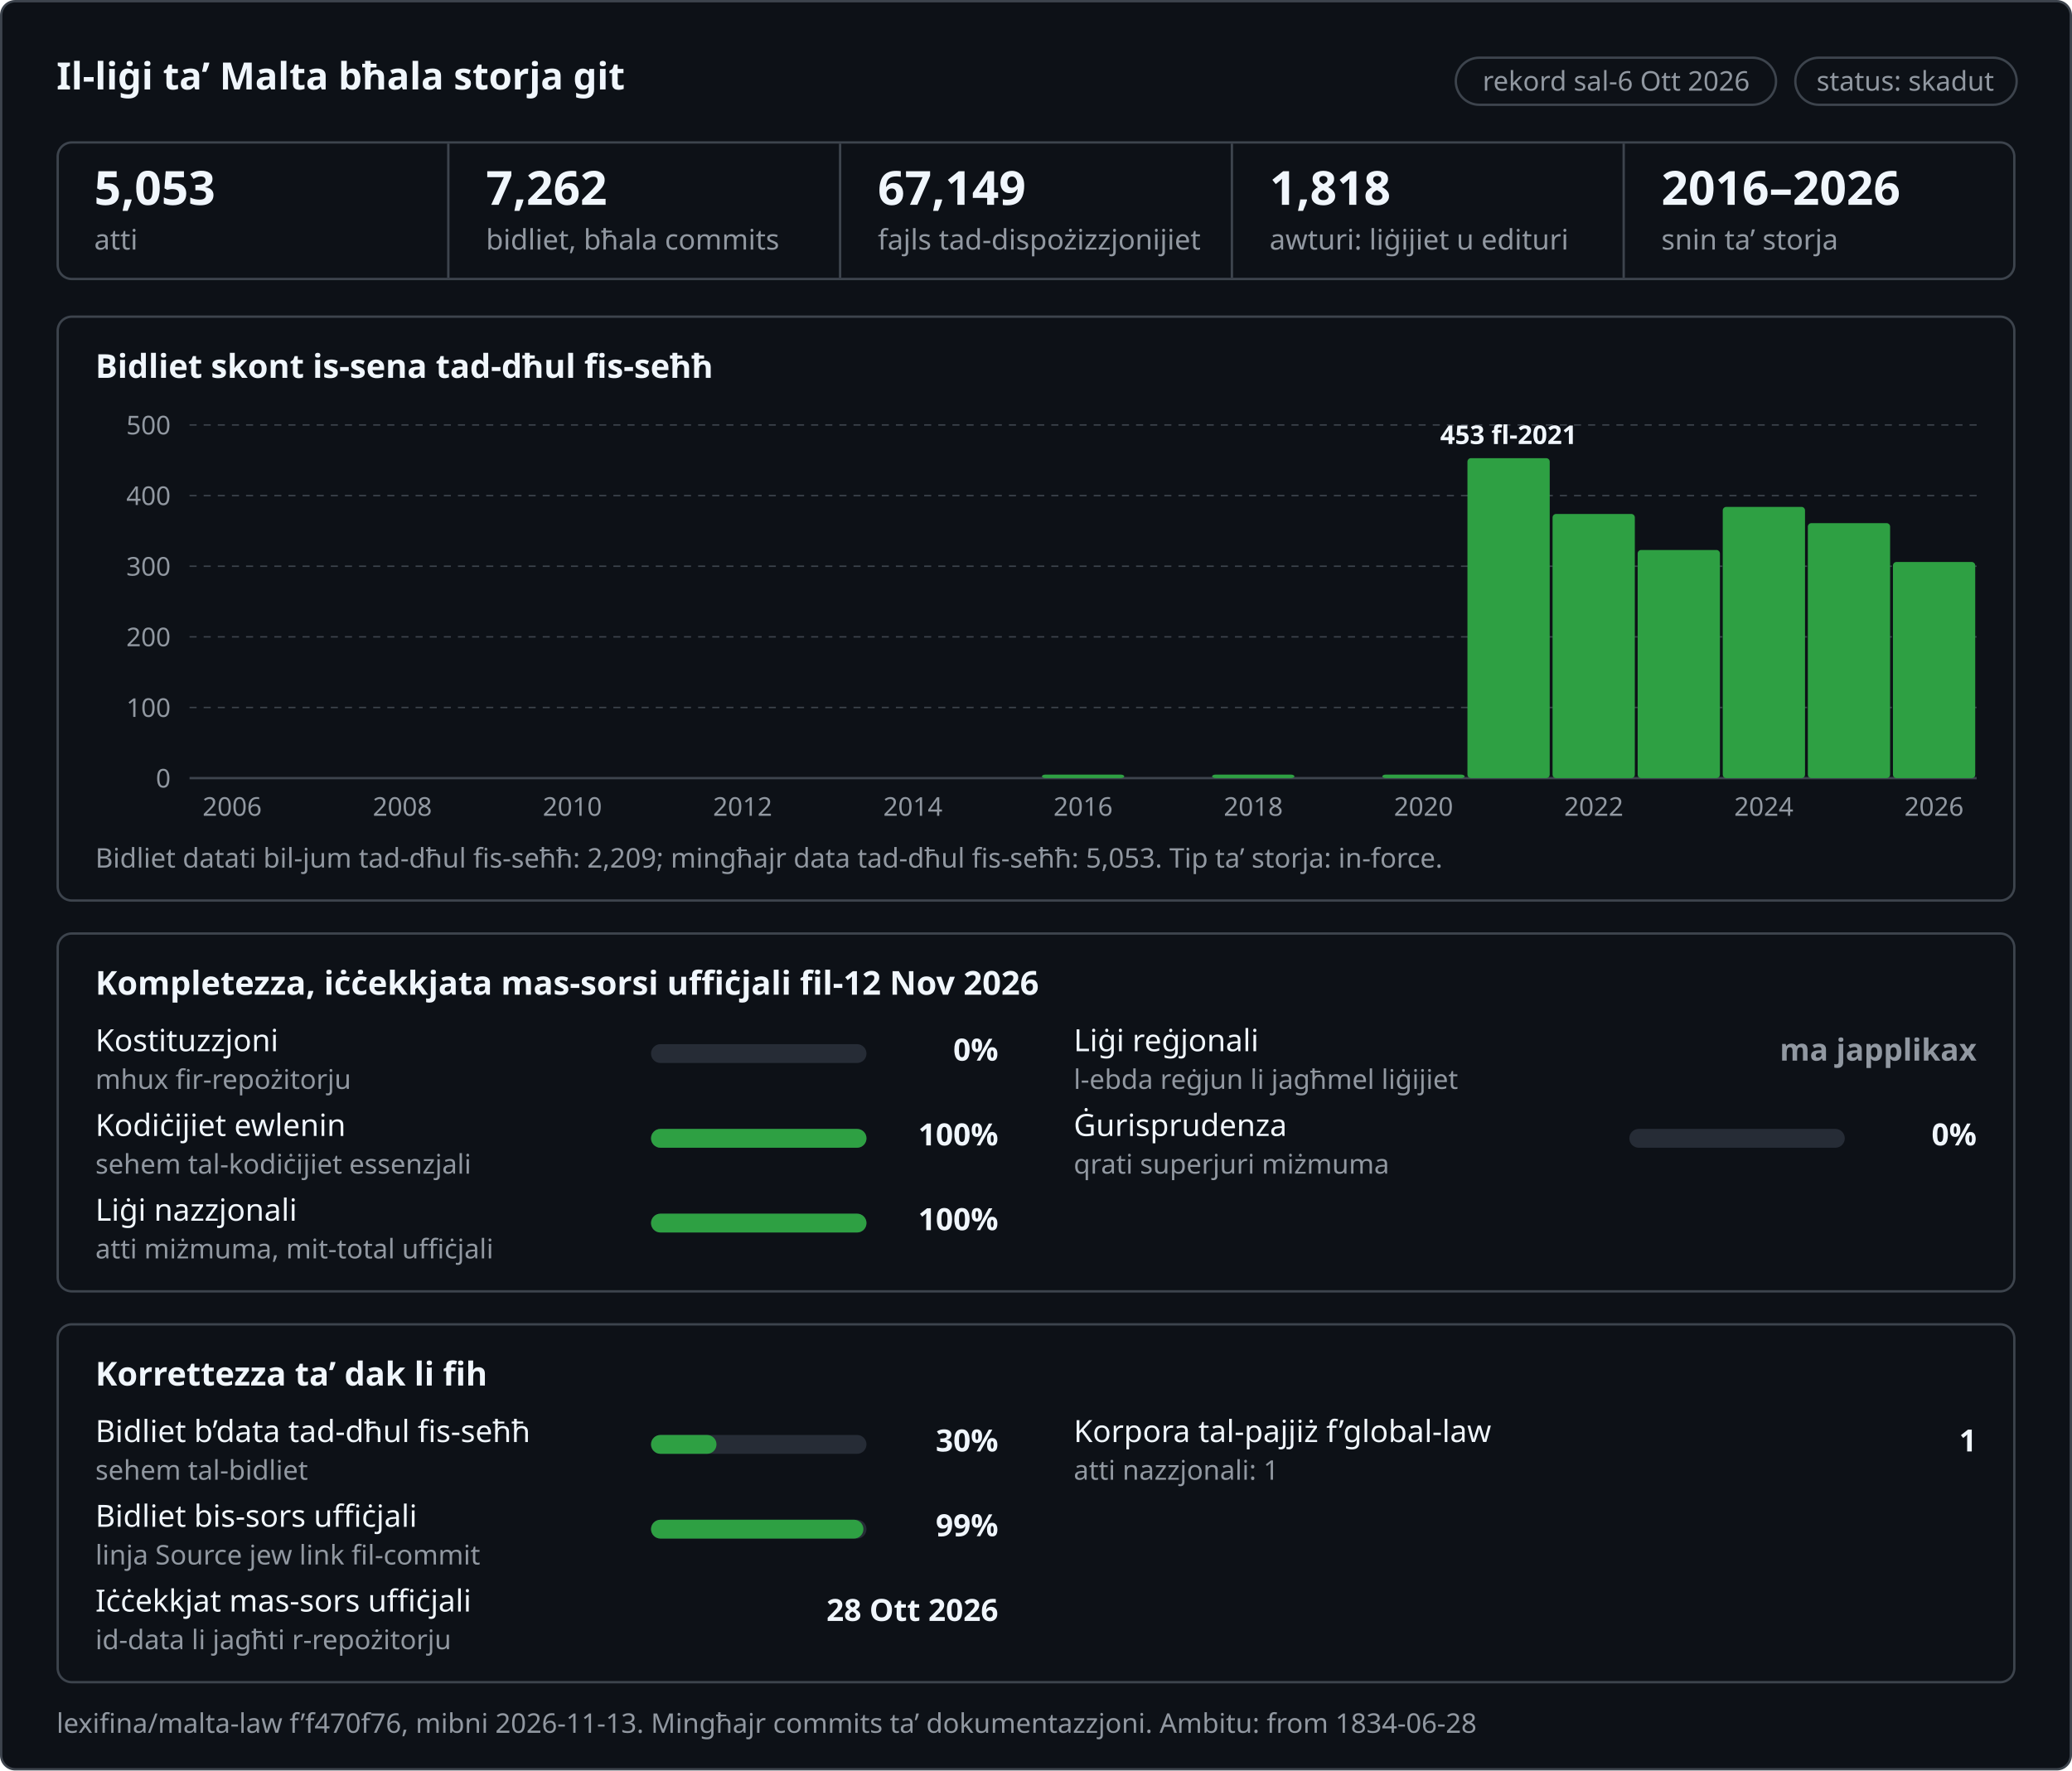
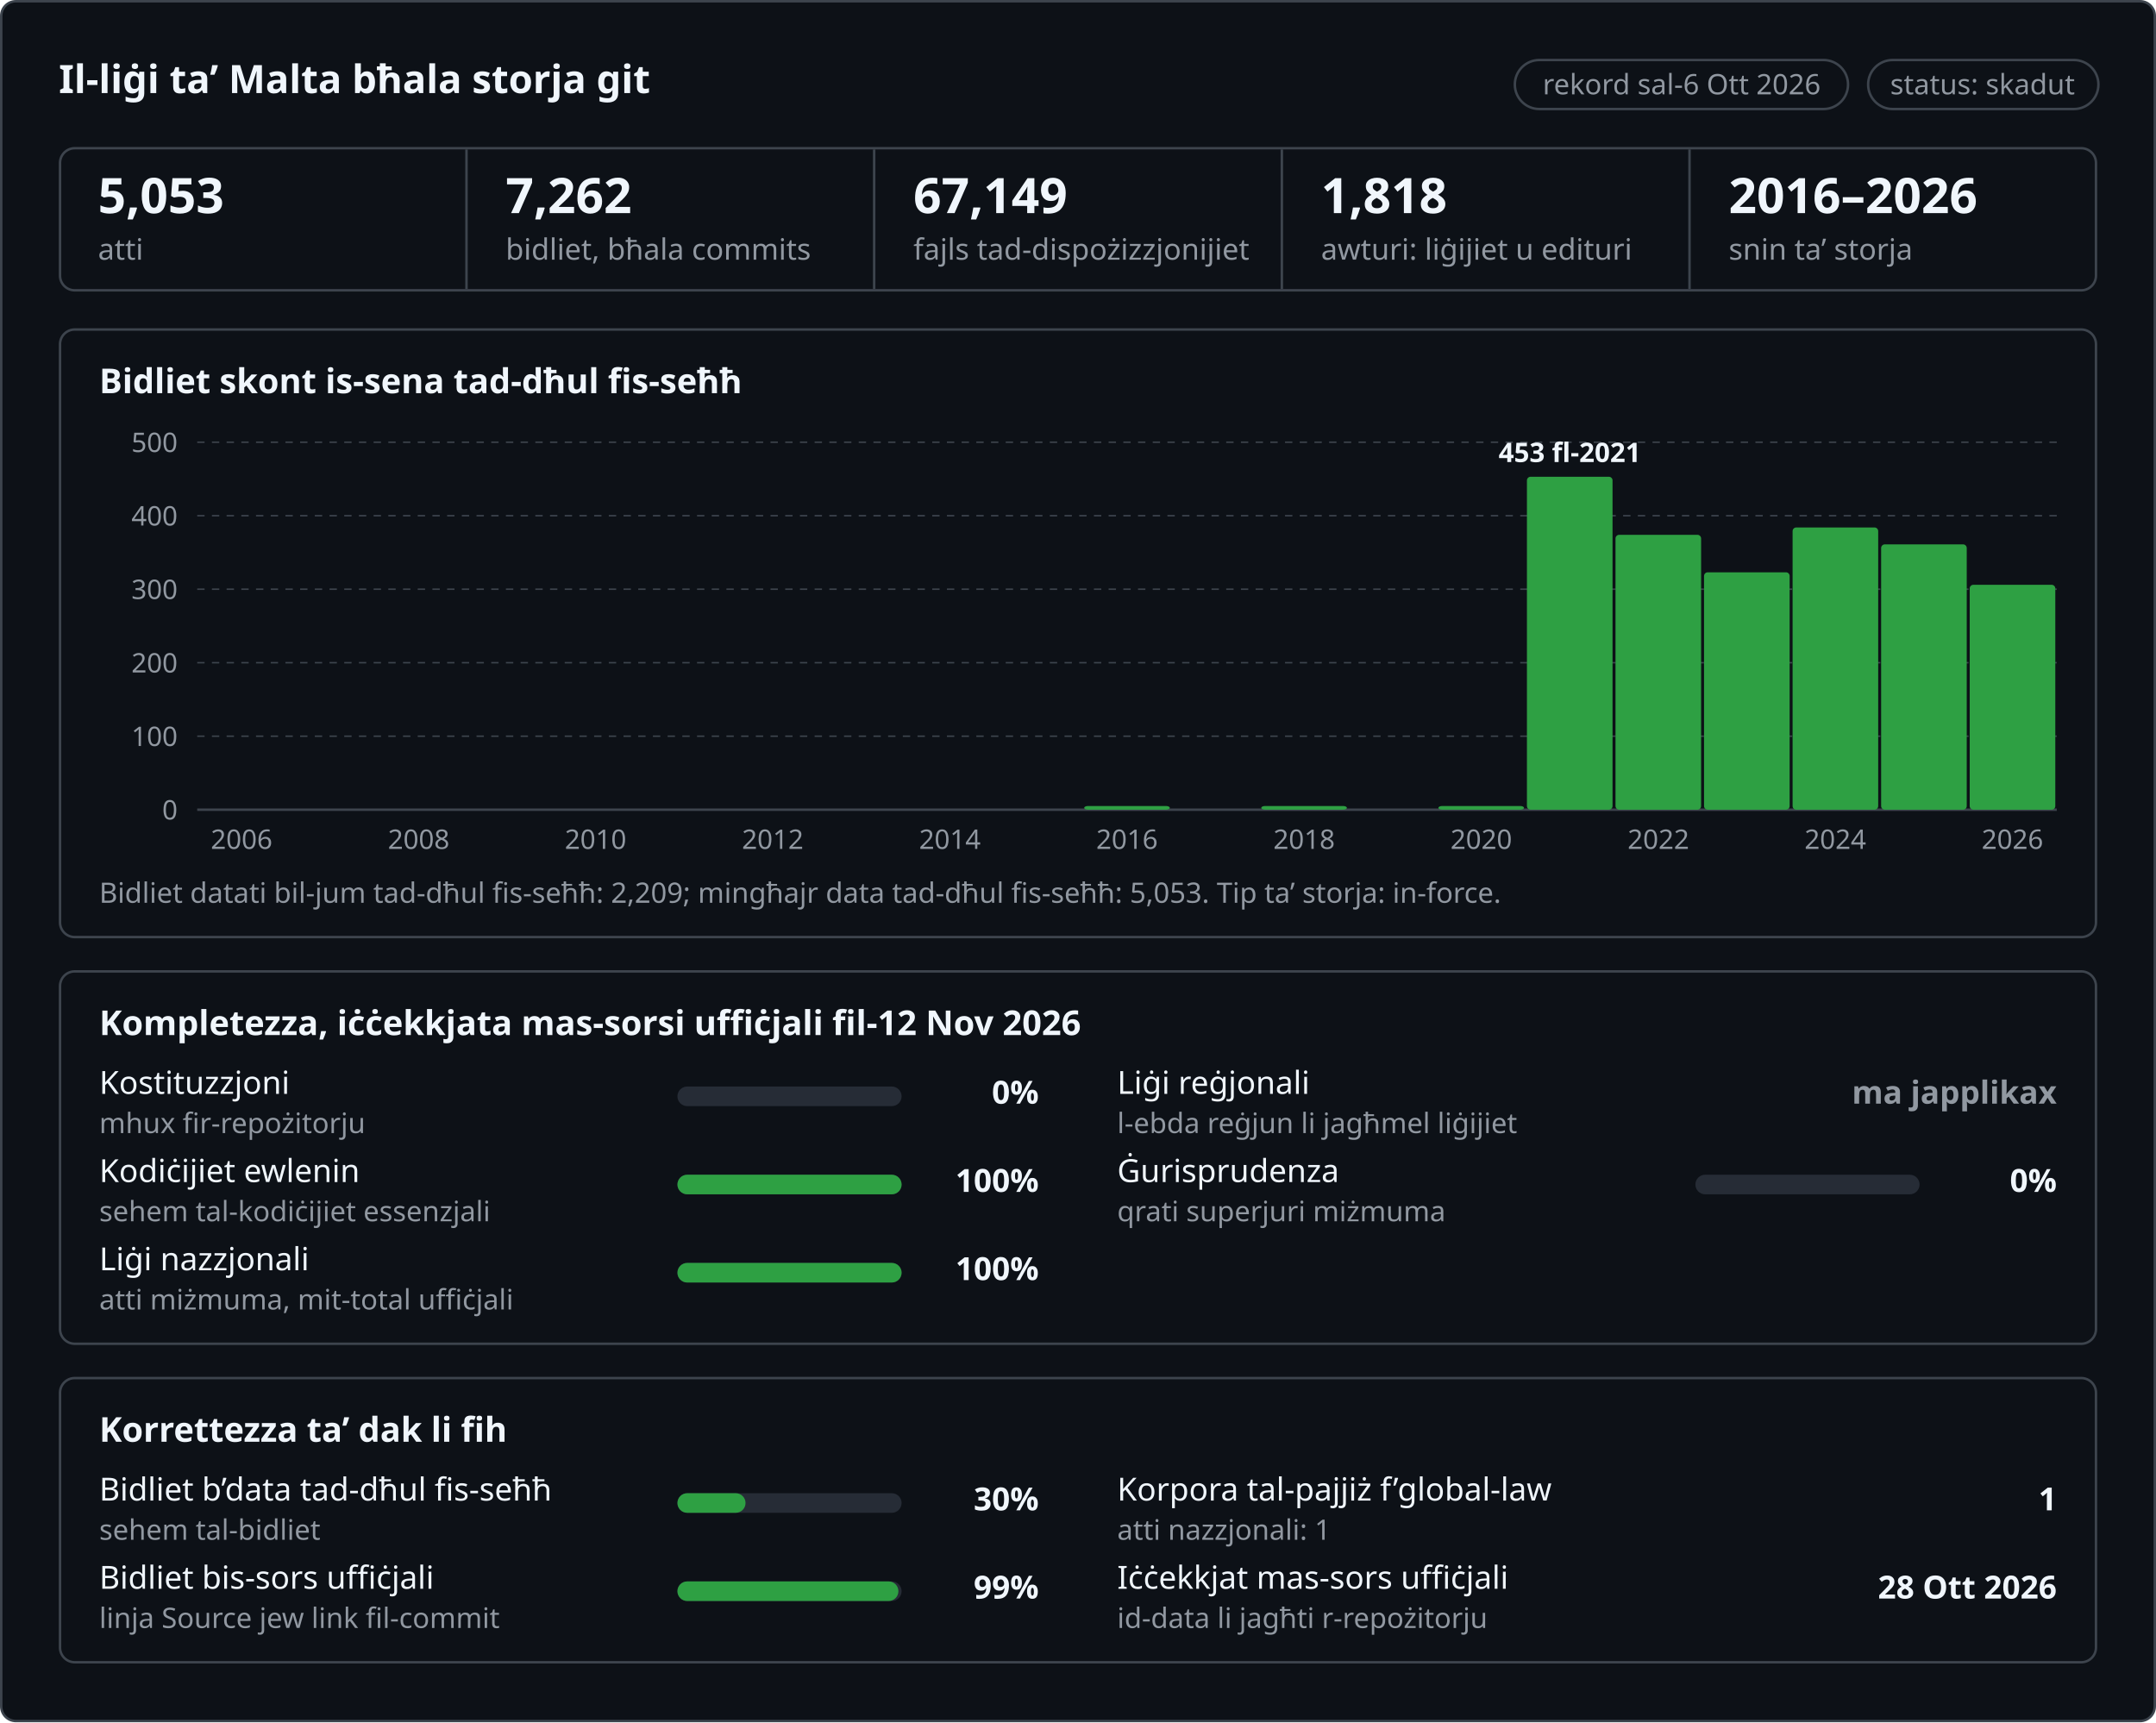
- <svg xmlns="http://www.w3.org/2000/svg" width="880" height="752" viewBox="0 0 880 752" font-family="-apple-system,BlinkMacSystemFont,Segoe UI,Noto Sans,Helvetica,Arial,sans-serif">
-   <rect x="0.5" y="0.5" width="879" height="751" rx="6" fill="#0d1117" stroke="#3d444d" />
+ <svg xmlns="http://www.w3.org/2000/svg" width="880" height="703" viewBox="0 0 880 703" font-family="-apple-system,BlinkMacSystemFont,Segoe UI,Noto Sans,Helvetica,Arial,sans-serif">
+   <rect x="0.5" y="0.5" width="879" height="702" rx="6" fill="#0d1117" stroke="#3d444d" />
  <text x="24" y="38" font-size="16" font-weight="600" fill="#f0f6fc">Il-liġi ta’ Malta bħala storja git</text>
  <rect x="618.3" y="24.5" width="136" height="20" rx="10" fill="none" stroke="#3d444d" />
  <text x="686.4" y="38.5" font-size="11.5" font-weight="500" text-anchor="middle" fill="#9198a1">rekord sal-6 Ott 2026</text>
  <rect x="762.5" y="24.5" width="94" height="20" rx="10" fill="none" stroke="#3d444d" />
  <text x="809.2" y="38.5" font-size="11.5" font-weight="500" text-anchor="middle" fill="#9198a1">status: skadut</text>
  <rect x="24.5" y="60.5" width="831" height="58" rx="6" fill="#0d1117" stroke="#3d444d" />
  <text x="40.0" y="87" font-size="20" font-weight="600" fill="#f0f6fc">5,053</text>
  <text x="40.0" y="106" font-size="12" fill="#9198a1">atti</text>
  <line x1="190.4" y1="61" x2="190.4" y2="118" stroke="#3d444d" />
  <text x="206.4" y="87" font-size="20" font-weight="600" fill="#f0f6fc">7,262</text>
  <text x="206.4" y="106" font-size="12" fill="#9198a1">bidliet, bħala commits</text>
  <line x1="356.8" y1="61" x2="356.8" y2="118" stroke="#3d444d" />
  <text x="372.8" y="87" font-size="20" font-weight="600" fill="#f0f6fc">67,149</text>
  <text x="372.8" y="106" font-size="12" fill="#9198a1" textLength="142" lengthAdjust="spacingAndGlyphs">fajls tad-dispożizzjonijiet</text>
  <line x1="523.2" y1="61" x2="523.2" y2="118" stroke="#3d444d" />
  <text x="539.2" y="87" font-size="20" font-weight="600" fill="#f0f6fc">1,818</text>
  <text x="539.2" y="106" font-size="12" fill="#9198a1">awturi: liġijiet u edituri</text>
  <line x1="689.6" y1="61" x2="689.6" y2="118" stroke="#3d444d" />
  <text x="705.6" y="87" font-size="20" font-weight="600" fill="#f0f6fc">2016–2026</text>
  <text x="705.6" y="106" font-size="12" fill="#9198a1">snin ta’ storja</text>
  <rect x="24.5" y="134.5" width="831" height="248" rx="6" fill="#0d1117" stroke="#3d444d" />
  <text x="40.5" y="160.5" font-size="14" font-weight="600" fill="#f0f6fc">Bidliet skont is-sena tad-dħul fis-seħħ</text>
  <line x1="80.5" y1="330.5" x2="839.5" y2="330.5" stroke="#3d444d" stroke-width="1" />
  <text x="72.5" y="334.5" font-size="11" text-anchor="end" fill="#9198a1">0</text>
  <line x1="80.5" y1="300.5" x2="839.5" y2="300.5" stroke="#3d444d" stroke-width="0.6" stroke-dasharray="3 3" />
  <text x="72.5" y="304.5" font-size="11" text-anchor="end" fill="#9198a1">100</text>
  <line x1="80.5" y1="270.5" x2="839.5" y2="270.5" stroke="#3d444d" stroke-width="0.6" stroke-dasharray="3 3" />
  <text x="72.5" y="274.5" font-size="11" text-anchor="end" fill="#9198a1">200</text>
  <line x1="80.5" y1="240.5" x2="839.5" y2="240.5" stroke="#3d444d" stroke-width="0.6" stroke-dasharray="3 3" />
  <text x="72.5" y="244.5" font-size="11" text-anchor="end" fill="#9198a1">300</text>
  <line x1="80.5" y1="210.5" x2="839.5" y2="210.5" stroke="#3d444d" stroke-width="0.6" stroke-dasharray="3 3" />
  <text x="72.5" y="214.5" font-size="11" text-anchor="end" fill="#9198a1">400</text>
  <line x1="80.5" y1="180.5" x2="839.5" y2="180.5" stroke="#3d444d" stroke-width="0.6" stroke-dasharray="3 3" />
  <text x="72.5" y="184.5" font-size="11" text-anchor="end" fill="#9198a1">500</text>
  <text x="98.6" y="346.5" font-size="11" text-anchor="middle" fill="#9198a1">2006</text>
  <text x="170.9" y="346.5" font-size="11" text-anchor="middle" fill="#9198a1">2008</text>
  <text x="243.1" y="346.5" font-size="11" text-anchor="middle" fill="#9198a1">2010</text>
  <text x="315.4" y="346.5" font-size="11" text-anchor="middle" fill="#9198a1">2012</text>
  <text x="387.7" y="346.5" font-size="11" text-anchor="middle" fill="#9198a1">2014</text>
  <rect x="442.53" y="329.0" width="34.94" height="1.5" rx="1.5" fill="#2ea043" />
  <text x="460.0" y="346.5" font-size="11" text-anchor="middle" fill="#9198a1">2016</text>
  <rect x="514.81" y="329.0" width="34.94" height="1.5" rx="1.5" fill="#2ea043" />
  <text x="532.3" y="346.5" font-size="11" text-anchor="middle" fill="#9198a1">2018</text>
  <rect x="587.10" y="329.0" width="34.94" height="1.5" rx="1.5" fill="#2ea043" />
  <text x="604.6" y="346.5" font-size="11" text-anchor="middle" fill="#9198a1">2020</text>
  <rect x="623.24" y="194.6" width="34.94" height="135.9" rx="1.5" fill="#2ea043" />
  <text x="640.7" y="188.6" font-size="11" font-weight="600" text-anchor="middle" fill="#f0f6fc">453 fl-2021</text>
  <rect x="659.39" y="218.3" width="34.94" height="112.2" rx="1.5" fill="#2ea043" />
  <text x="676.9" y="346.5" font-size="11" text-anchor="middle" fill="#9198a1">2022</text>
  <rect x="695.53" y="233.6" width="34.94" height="96.9" rx="1.5" fill="#2ea043" />
  <rect x="731.67" y="215.3" width="34.94" height="115.2" rx="1.5" fill="#2ea043" />
  <text x="749.1" y="346.5" font-size="11" text-anchor="middle" fill="#9198a1">2024</text>
  <rect x="767.81" y="222.2" width="34.94" height="108.3" rx="1.5" fill="#2ea043" />
  <rect x="803.96" y="238.7" width="34.94" height="91.8" rx="1.5" fill="#2ea043" />
  <text x="821.4" y="346.5" font-size="11" text-anchor="middle" fill="#9198a1">2026</text>
  <text x="40.5" y="368.5" font-size="11.5" fill="#9198a1">Bidliet datati bil-jum tad-dħul fis-seħħ: 2,209; mingħajr data tad-dħul fis-seħħ: 5,053. Tip ta’ storja: in-force.</text>
  <rect x="24.5" y="396.5" width="831" height="152" rx="6" fill="#0d1117" stroke="#3d444d" />
  <text x="40.5" y="422.5" font-size="14" font-weight="600" fill="#f0f6fc">Kompletezza, iċċekkjata mas-sorsi uffiċjali fil-12 Nov 2026</text>
  <text x="40.5" y="446.5" font-size="13" fill="#f0f6fc">Kostituzzjoni</text>
  <text x="40.5" y="462.5" font-size="11.5" fill="#9198a1">mhux fir-repożitorju</text>
  <g>
    <rect x="276.5" y="443.5" width="91.5" height="8" rx="4" fill="#262c36" />
  </g>
  <text x="424.0" y="450.5" font-size="13" font-weight="600" text-anchor="end" fill="#f0f6fc">0%</text>
  <text x="40.5" y="482.5" font-size="13" fill="#f0f6fc">Kodiċijiet ewlenin</text>
  <text x="40.5" y="498.5" font-size="11.5" fill="#9198a1">sehem tal-kodiċijiet essenzjali</text>
  <g>
    <rect x="276.5" y="479.5" width="91.5" height="8" rx="4" fill="#262c36" />
    <rect x="276.5" y="479.5" width="91.5" height="8" rx="4" fill="#2ea043" />
  </g>
  <text x="424.0" y="486.5" font-size="13" font-weight="600" text-anchor="end" fill="#f0f6fc">100%</text>
  <text x="40.5" y="518.5" font-size="13" fill="#f0f6fc">Liġi nazzjonali</text>
  <text x="40.5" y="534.5" font-size="11.5" fill="#9198a1">atti miżmuma, mit-total uffiċjali</text>
  <g>
    <rect x="276.5" y="515.5" width="91.5" height="8" rx="4" fill="#262c36" />
    <rect x="276.5" y="515.5" width="91.5" height="8" rx="4" fill="#2ea043" />
  </g>
  <text x="424.0" y="522.5" font-size="13" font-weight="600" text-anchor="end" fill="#f0f6fc">100%</text>
  <text x="456.0" y="446.5" font-size="13" fill="#f0f6fc">Liġi reġjonali</text>
  <text x="456.0" y="462.5" font-size="11.5" fill="#9198a1">l-ebda reġjun li jagħmel liġijiet</text>
  <text x="839.5" y="450.5" font-size="13" font-weight="600" text-anchor="end" fill="#9198a1">ma japplikax</text>
  <text x="456.0" y="482.5" font-size="13" fill="#f0f6fc">Ġurisprudenza</text>
  <text x="456.0" y="498.5" font-size="11.5" fill="#9198a1">qrati superjuri miżmuma</text>
  <g>
    <rect x="692.0" y="479.5" width="91.5" height="8" rx="4" fill="#262c36" />
  </g>
  <text x="839.5" y="486.5" font-size="13" font-weight="600" text-anchor="end" fill="#f0f6fc">0%</text>
-   <rect x="24.5" y="562.5" width="831" height="152" rx="6" fill="#0d1117" stroke="#3d444d" />
+   <rect x="24.5" y="562.5" width="831" height="116" rx="6" fill="#0d1117" stroke="#3d444d" />
  <text x="40.5" y="588.5" font-size="14" font-weight="600" fill="#f0f6fc">Korrettezza ta’ dak li fih</text>
  <text x="40.5" y="612.5" font-size="13" fill="#f0f6fc">Bidliet b’data tad-dħul fis-seħħ</text>
  <text x="40.5" y="628.5" font-size="11.5" fill="#9198a1">sehem tal-bidliet</text>
  <g>
    <rect x="276.5" y="609.5" width="91.5" height="8" rx="4" fill="#262c36" />
    <rect x="276.5" y="609.5" width="27.8" height="8" rx="4" fill="#2ea043" />
  </g>
  <text x="424.0" y="616.5" font-size="13" font-weight="600" text-anchor="end" fill="#f0f6fc">30%</text>
  <text x="40.5" y="648.5" font-size="13" fill="#f0f6fc">Bidliet bis-sors uffiċjali</text>
  <text x="40.5" y="664.5" font-size="11.5" fill="#9198a1">linja Source jew link fil-commit</text>
  <g>
    <rect x="276.5" y="645.5" width="91.5" height="8" rx="4" fill="#262c36" />
    <rect x="276.5" y="645.5" width="90.2" height="8" rx="4" fill="#2ea043" />
  </g>
  <text x="424.0" y="652.5" font-size="13" font-weight="600" text-anchor="end" fill="#f0f6fc">99%</text>
-   <text x="40.5" y="684.5" font-size="13" fill="#f0f6fc">Iċċekkjat mas-sors uffiċjali</text>
-   <text x="40.5" y="700.5" font-size="11.5" fill="#9198a1">id-data li jagħti r-repożitorju</text>
-   <text x="424.0" y="688.5" font-size="13" font-weight="600" text-anchor="end" fill="#f0f6fc">28 Ott 2026</text>
  <text x="456.0" y="612.5" font-size="13" fill="#f0f6fc">Korpora tal-pajjiż f’global-law</text>
  <text x="456.0" y="628.5" font-size="11.5" fill="#9198a1">atti nazzjonali: 1</text>
  <text x="839.5" y="616.5" font-size="13" font-weight="600" text-anchor="end" fill="#f0f6fc">1</text>
-   <text x="24" y="736" font-size="11.5" fill="#9198a1">lexifina/malta-law f’f470f76, mibni 2026-11-13. Mingħajr commits ta’ dokumentazzjoni. Ambitu: from 1834-06-28</text>
+   <text x="456.0" y="648.5" font-size="13" fill="#f0f6fc">Iċċekkjat mas-sors uffiċjali</text>
+   <text x="456.0" y="664.5" font-size="11.5" fill="#9198a1">id-data li jagħti r-repożitorju</text>
+   <text x="839.5" y="652.5" font-size="13" font-weight="600" text-anchor="end" fill="#f0f6fc">28 Ott 2026</text>
</svg>
